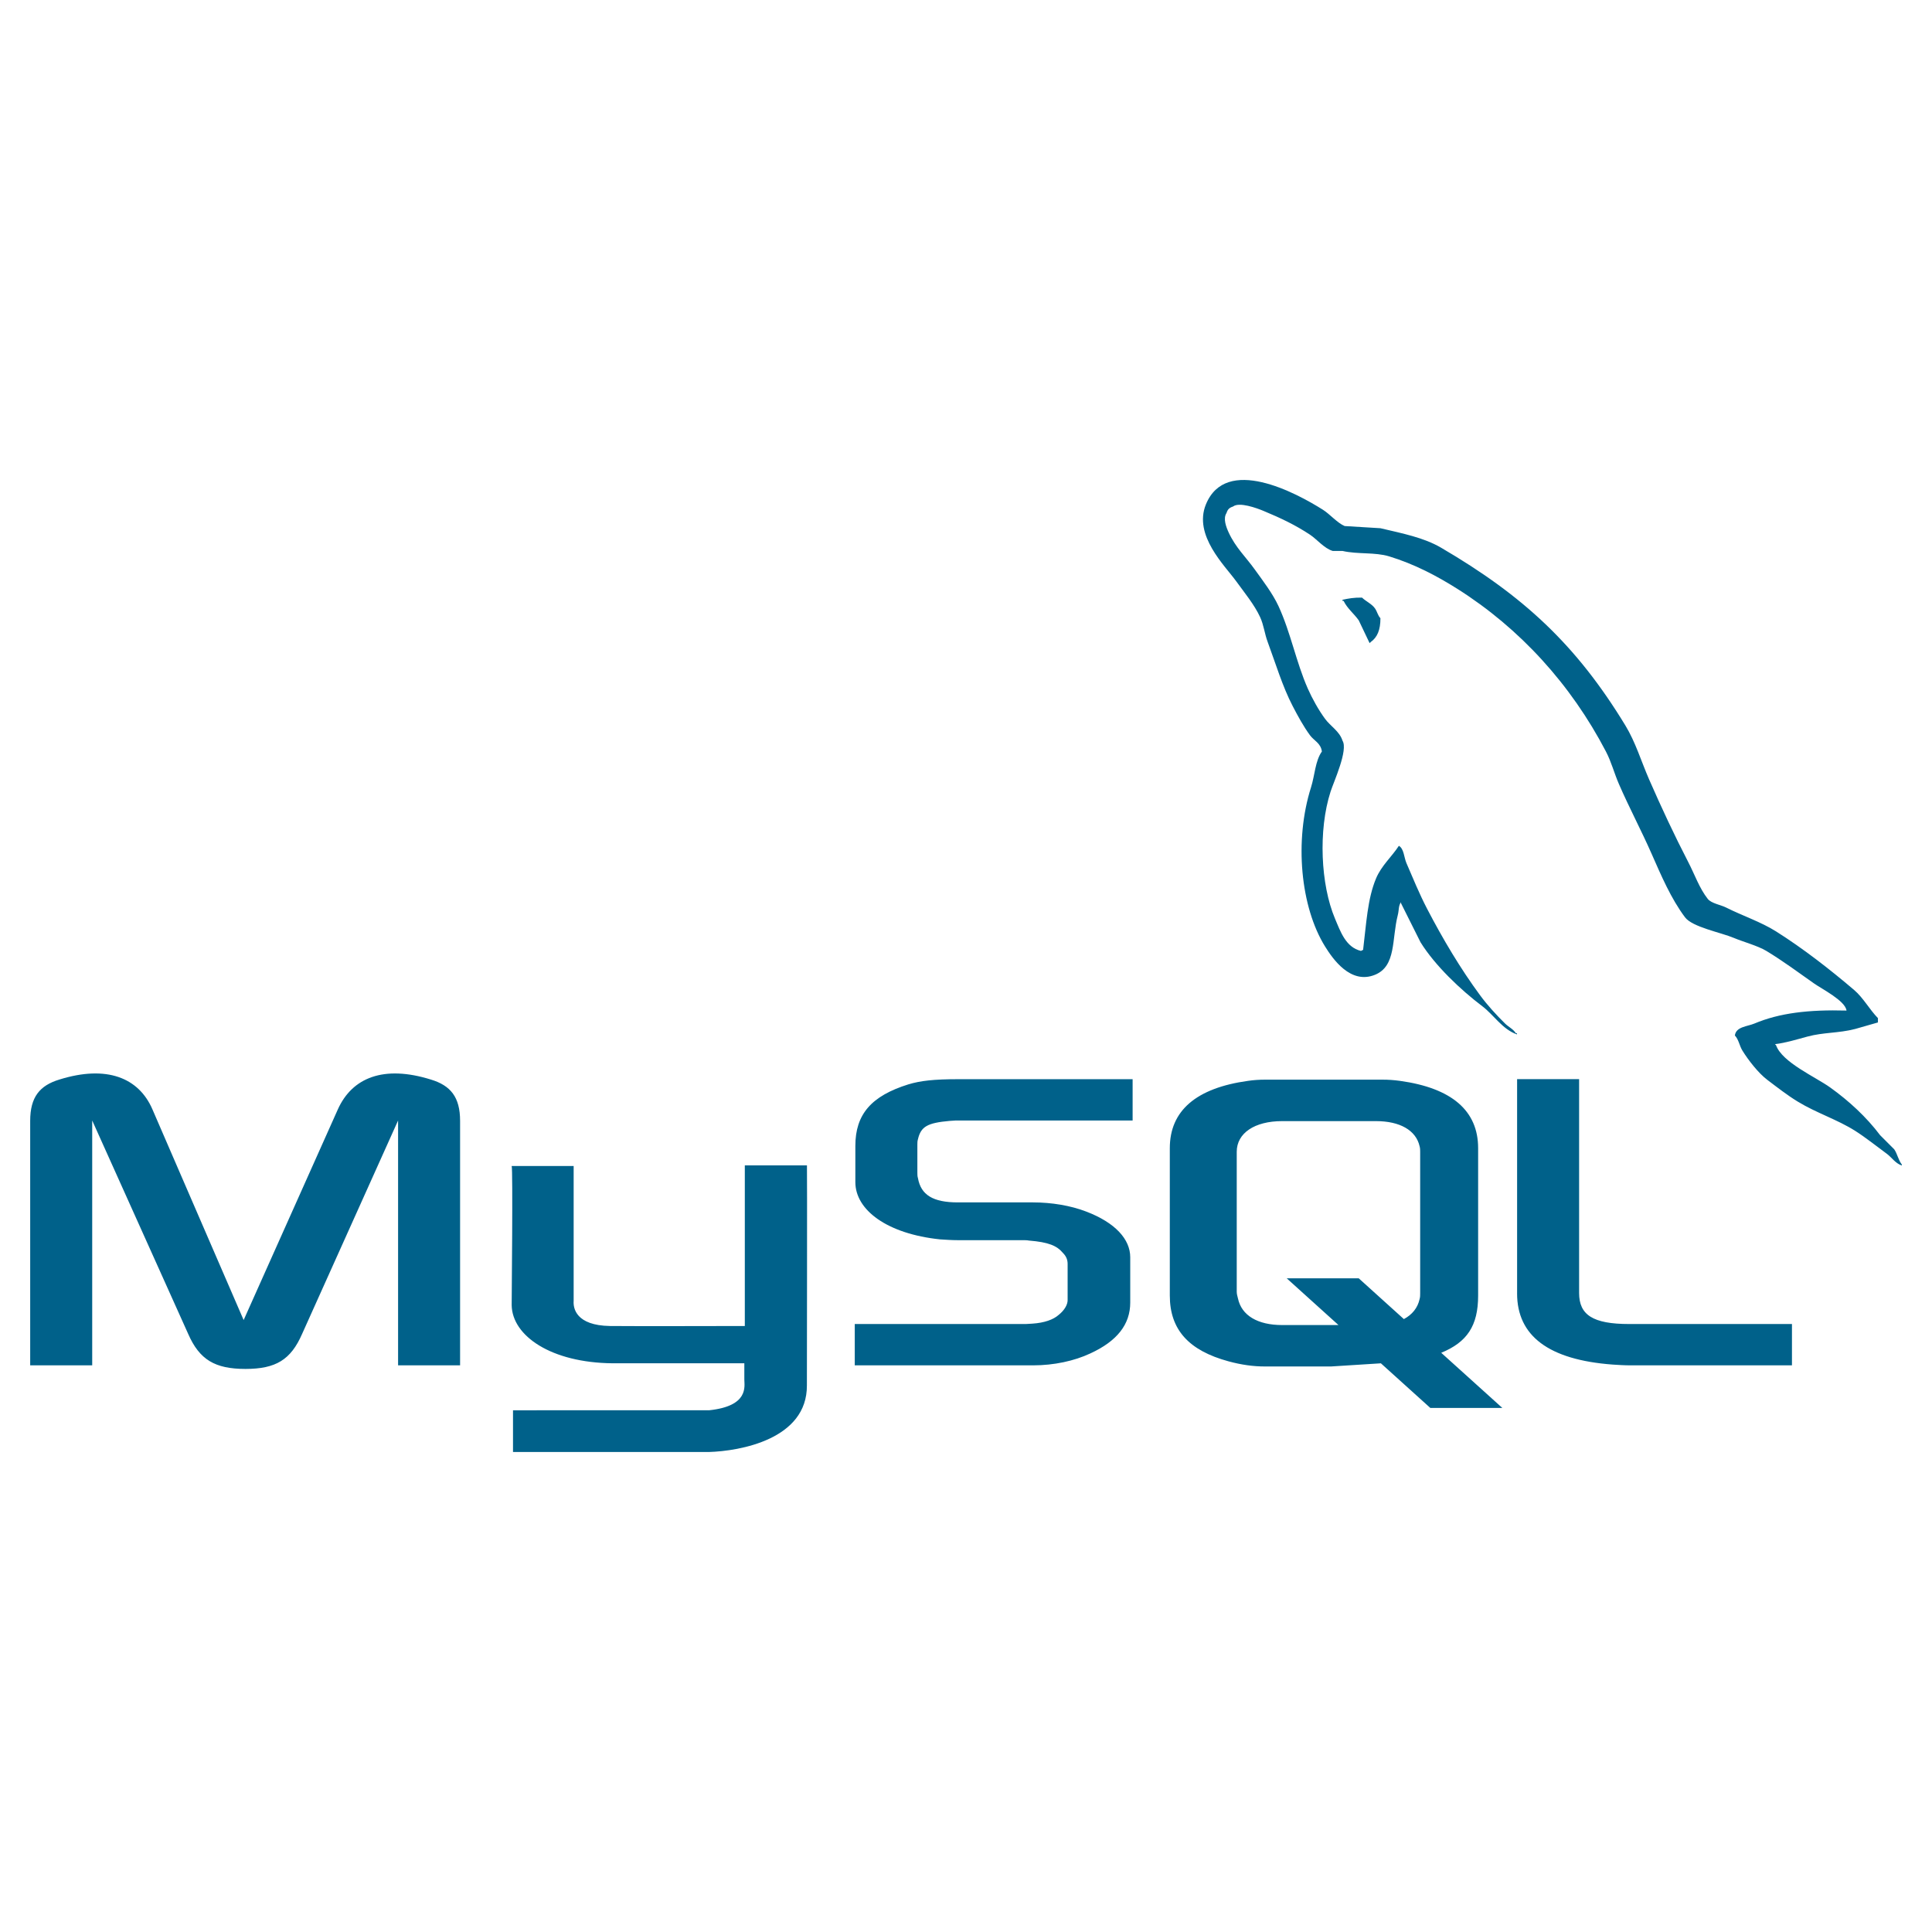
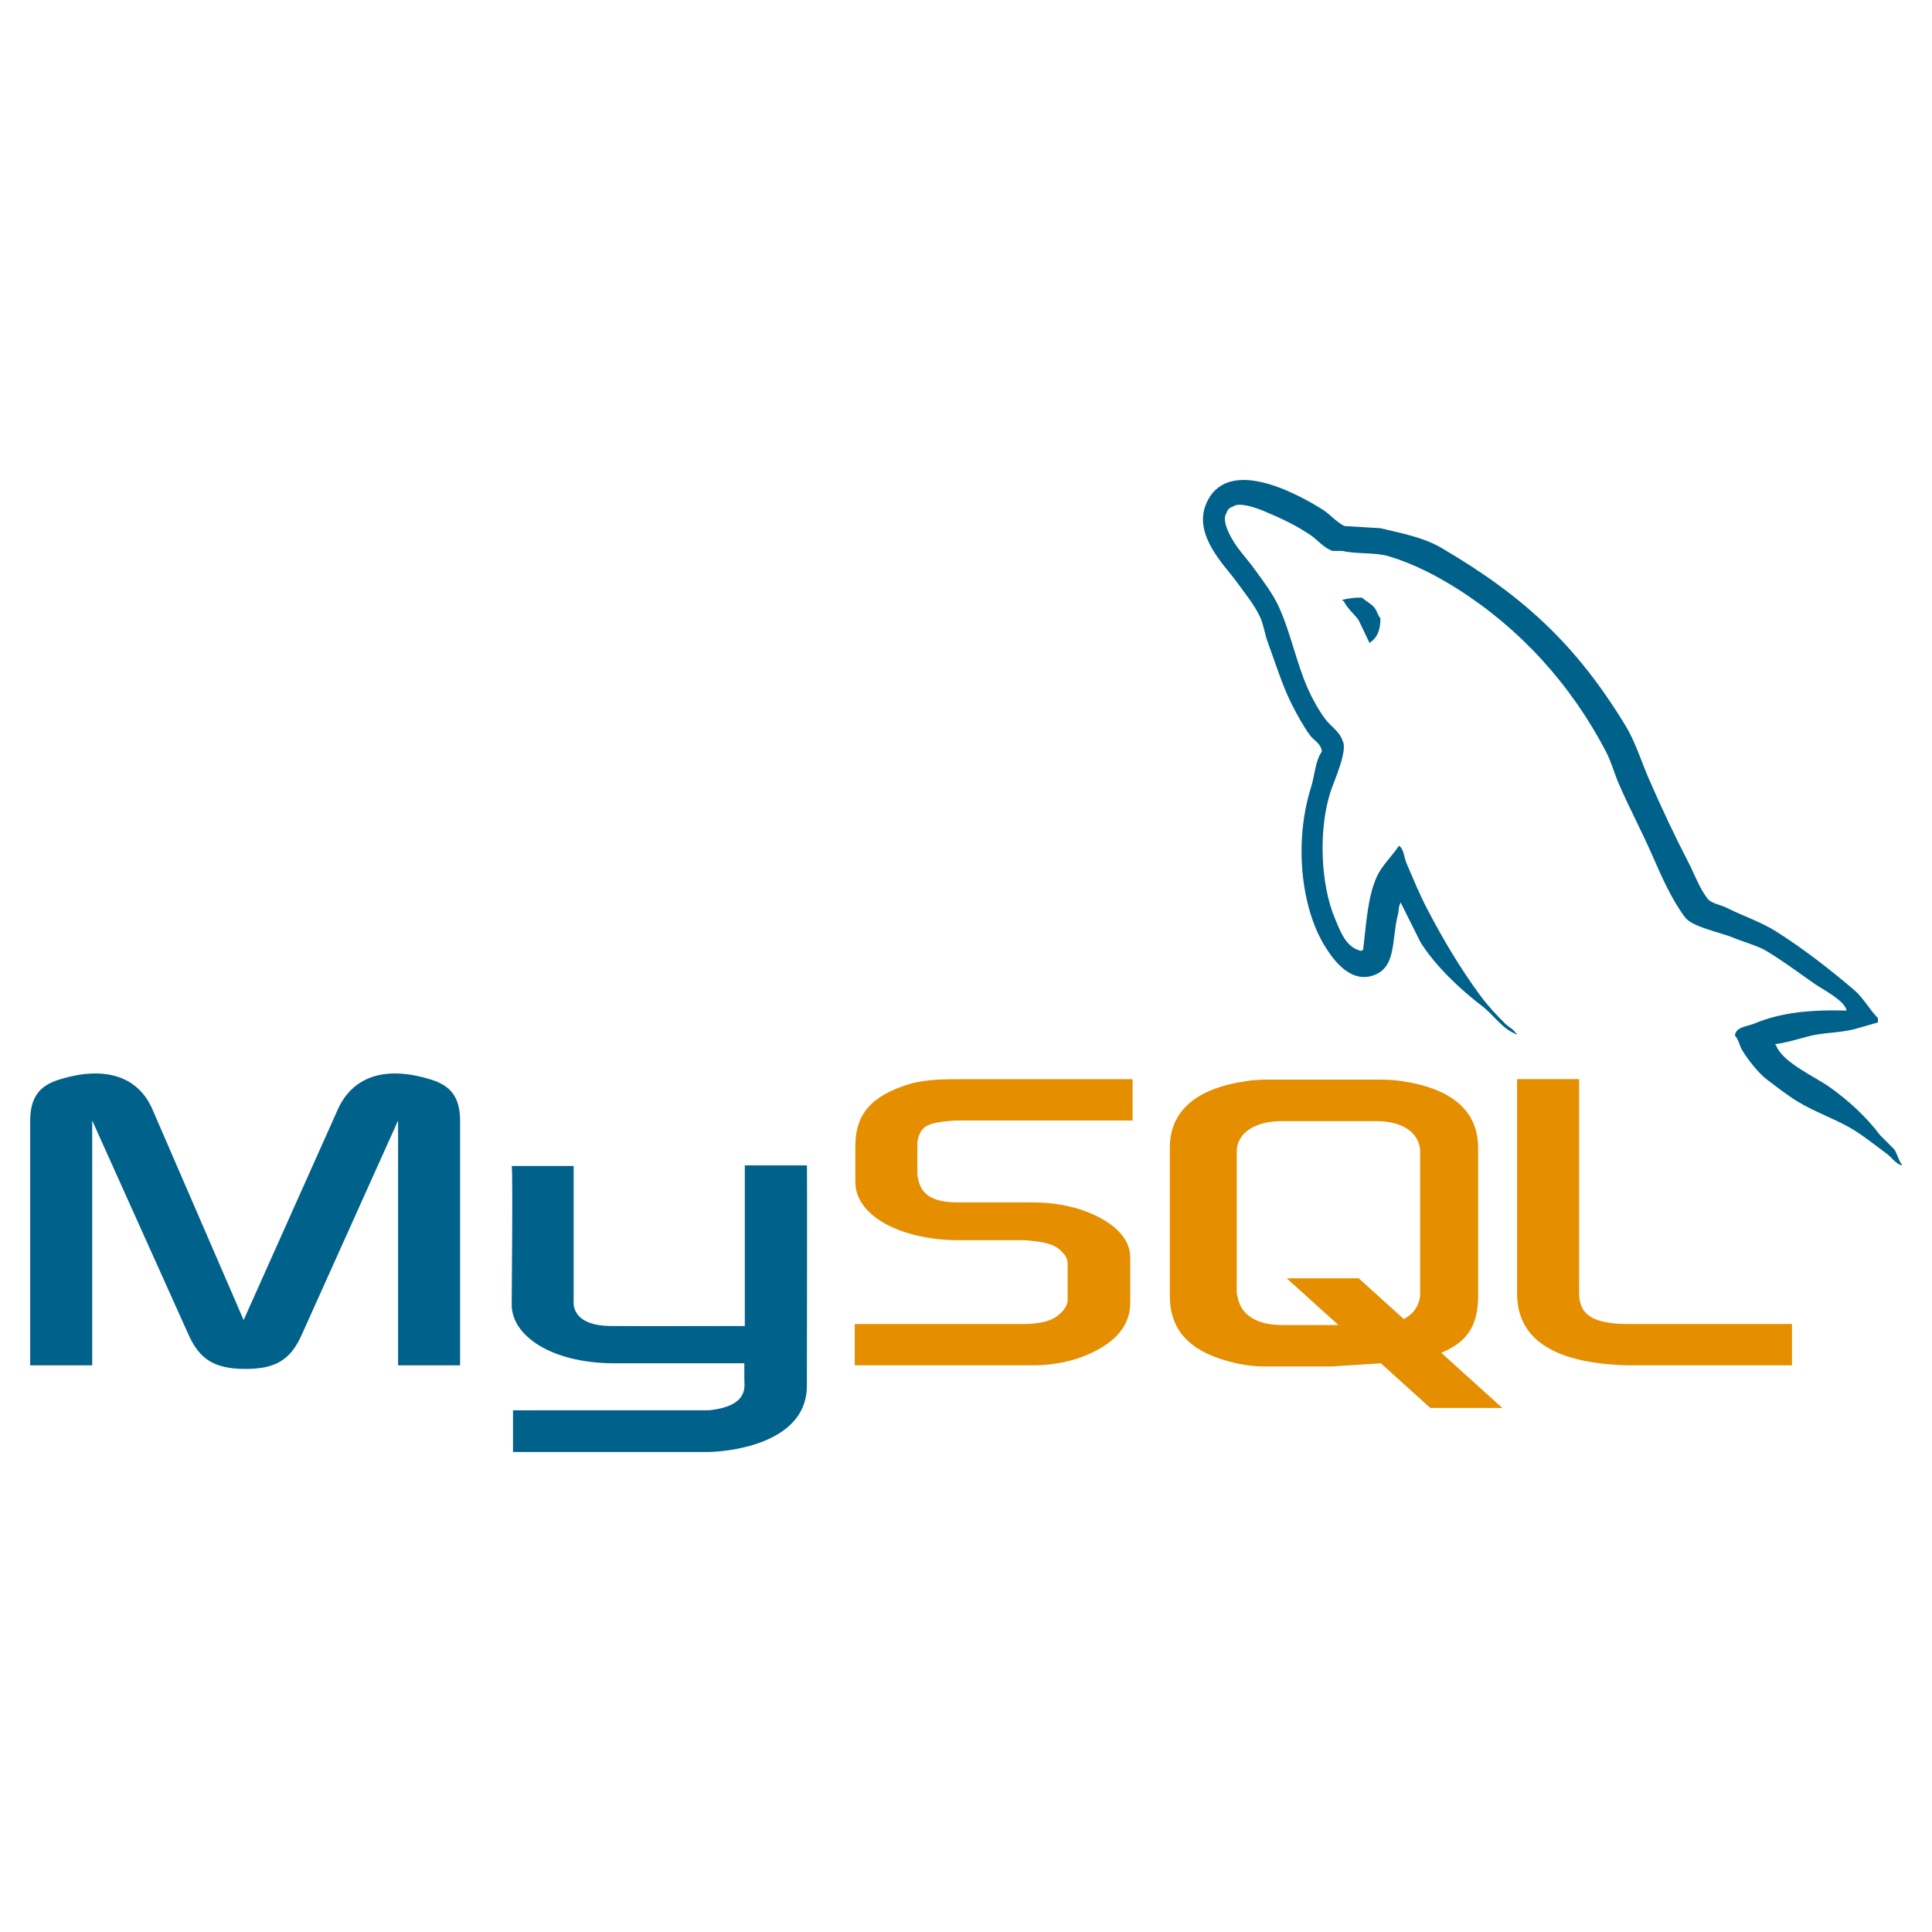
<svg xmlns="http://www.w3.org/2000/svg" viewBox="0 0 128 128">
-   <path fill="#00618A" d="M2.001 90.458h4.108v-16.223l6.36 14.143c.75 1.712 1.777 2.317 3.792 2.317s3.003-.605 3.753-2.317l6.36-14.143v16.223h4.108v-16.196c0-1.58-.632-2.345-1.936-2.739-3.121-.974-5.215-.131-6.163 1.976l-6.241 13.958-6.043-13.959c-.909-2.106-3.042-2.949-6.163-1.976-1.304.395-1.936 1.159-1.936 2.739v16.197zM33.899 77.252h4.107v8.938c-.038.485.156 1.625 2.406 1.661 1.148.018 8.862 0 8.934 0v-10.643h4.117c.019 0-.004 14.514-.004 14.574.022 3.58-4.441 4.357-6.499 4.417h-12.972v-2.764c.022 0 12.963.003 12.995-.001 2.645-.279 2.332-1.593 2.331-2.035v-1.078h-8.731c-4.062-.037-6.65-1.81-6.683-3.85-.002-.187.089-9.129-.001-9.219zM56.63 90.458h11.812c1.383 0 2.727-.289 3.793-.789 1.777-.816 2.646-1.922 2.646-3.372v-3.002c0-1.185-.987-2.292-2.923-3.028-1.027-.396-2.292-.605-3.517-.605h-4.978c-1.659 0-2.449-.5-2.646-1.606-.039-.132-.039-.237-.039-.369v-1.87c0-.105 0-.211.039-.342.197-.843.632-1.08 2.094-1.212l.395-.026h11.733v-2.738h-11.535c-1.659 0-2.528.105-3.318.342-2.449.764-3.517 1.975-3.517 4.082v2.396c0 1.844 2.095 3.424 5.61 3.793.396.025.79.053 1.185.053h4.267c.158 0 .316 0 .435.025 1.304.105 1.856.343 2.252.816.237.237.315.475.315.737v2.397c0 .289-.197.658-.592.974-.355.316-.948.527-1.738.58l-.435.026h-11.338v2.738zM100.511 85.692c0 2.817 2.094 4.397 6.32 4.714.395.026.79.052 1.185.052h10.706v-2.738h-10.784c-2.41 0-3.318-.606-3.318-2.055v-14.168h-4.108v14.195zM77.503 85.834v-9.765c0-2.48 1.742-3.985 5.186-4.46.356-.053.753-.079 1.108-.079h7.799c.396 0 .752.026 1.147.079 3.444.475 5.187 1.979 5.187 4.46v9.765c0 2.014-.74 3.09-2.445 3.792l4.048 3.653h-4.771l-3.274-2.956-3.296.209h-4.395c-.752 0-1.543-.105-2.414-.343-2.613-.712-3.88-2.085-3.88-4.355zm4.435-.237c0 .132.039.265.079.423.237 1.135 1.307 1.768 2.929 1.768h3.732l-3.428-3.095h4.771l2.989 2.7c.552-.295.914-.743 1.041-1.32.039-.132.039-.264.039-.396v-9.368c0-.105 0-.238-.039-.37-.238-1.056-1.307-1.662-2.89-1.662h-6.216c-1.82 0-3.008.792-3.008 2.032v9.288zM122.336 66.952c-2.525-.069-4.454.166-6.104.861-.469.198-1.216.203-1.292.79.257.271.297.674.502 1.006.394.637 1.059 1.491 1.652 1.938.647.489 1.315 1.013 2.011 1.437 1.235.754 2.615 1.184 3.806 1.938.701.446 1.397 1.006 2.082 1.509.339.247.565.634 1.006.789v-.071c-.231-.294-.291-.698-.503-1.006l-.934-.934c-.913-1.212-2.071-2.275-3.304-3.159-.982-.705-3.18-1.658-3.59-2.801l-.072-.071c.696-.079 1.512-.331 2.154-.503 1.08-.29 2.045-.215 3.16-.503l1.508-.432v-.286c-.563-.578-.966-1.344-1.58-1.867-1.607-1.369-3.363-2.737-5.17-3.879-1.002-.632-2.241-1.043-3.304-1.579-.356-.181-.984-.274-1.221-.575-.559-.711-.862-1.612-1.293-2.441-.9-1.735-1.786-3.631-2.585-5.458-.544-1.245-.9-2.473-1.579-3.59-3.261-5.361-6.771-8.597-12.208-11.777-1.157-.677-2.55-.943-4.021-1.292l-2.37-.144c-.481-.201-.983-.791-1.436-1.077-1.802-1.138-6.422-3.613-7.756-.358-.842 2.054 1.26 4.058 2.011 5.099.527.73 1.203 1.548 1.58 2.369.248.54.29 1.081.503 1.652.521 1.406.976 2.937 1.651 4.236.341.658.718 1.351 1.149 1.939.264.36.718.52.789 1.077-.443.62-.469 1.584-.718 2.369-1.122 3.539-.699 7.938.934 10.557.501.805 1.681 2.529 3.303 1.867 1.419-.578 1.103-2.369 1.509-3.95.092-.357.035-.621.215-.861v.072l1.293 2.585c.957 1.541 2.654 3.15 4.093 4.237.746.563 1.334 1.538 2.298 1.867v-.073h-.071c-.188-.291-.479-.411-.719-.646-.562-.551-1.187-1.235-1.651-1.867-1.309-1.776-2.465-3.721-3.519-5.745-.503-.966-.94-2.032-1.364-3.016-.164-.379-.162-.953-.502-1.148-.466.72-1.149 1.303-1.509 2.154-.574 1.36-.648 3.019-.861 4.739l-.144.071c-1.001-.241-1.352-1.271-1.724-2.154-.94-2.233-1.115-5.83-.287-8.401.214-.666 1.181-2.761.789-3.376-.187-.613-.804-.967-1.148-1.437-.427-.579-.854-1.341-1.149-2.011-.77-1.741-1.129-3.696-1.938-5.457-.388-.842-1.042-1.693-1.58-2.441-.595-.83-1.262-1.44-1.724-2.442-.164-.356-.387-.927-.144-1.293.077-.247.188-.35.432-.431.416-.321 1.576.107 2.01.287 1.152.479 2.113.934 3.089 1.58.468.311.941.911 1.508 1.077h.646c1.011.232 2.144.071 3.088.358 1.67.508 3.166 1.297 4.524 2.155 4.139 2.614 7.522 6.334 9.838 10.772.372.715.534 1.396.861 2.154.662 1.528 1.496 3.101 2.154 4.596.657 1.491 1.298 2.996 2.227 4.237.488.652 2.374 1.002 3.231 1.364.601.254 1.585.519 2.154.861 1.087.656 2.141 1.437 3.16 2.155.509.362 2.076 1.149 2.154 1.798zM90.237 39.593c-.526-.01-.899.058-1.293.144v.071h.072c.251.517.694.849 1.005 1.293l.719 1.508.071-.071c.445-.313.648-.814.646-1.58-.179-.188-.205-.423-.359-.646-.204-.3-.602-.468-.861-.719z" />
+   <path fill="#00618A" d="M2.001 90.458h4.108v-16.223l6.36 14.143c.75 1.712 1.777 2.317 3.792 2.317s3.003-.605 3.753-2.317l6.36-14.143v16.223h4.108v-16.196c0-1.58-.632-2.345-1.936-2.739-3.121-.974-5.215-.131-6.163 1.976l-6.241 13.958-6.043-13.959c-.909-2.106-3.042-2.949-6.163-1.976-1.304.395-1.936 1.159-1.936 2.739v16.197zM33.899 77.252h4.107v8.938c-.038.485.156 1.625 2.406 1.661 1.148.018 8.862 0 8.934 0v-10.643h4.117c.019 0-.004 14.514-.004 14.574.022 3.58-4.441 4.357-6.499 4.417h-12.972v-2.764c.022 0 12.963.003 12.995-.001 2.645-.279 2.332-1.593 2.331-2.035v-1.078h-8.731c-4.062-.037-6.65-1.81-6.683-3.85-.002-.187.089-9.129-.001-9.219z" />
+   <path fill="#E48E00" d="M56.63 90.458h11.812c1.383 0 2.727-.289 3.793-.789 1.777-.816 2.646-1.922 2.646-3.372v-3.002c0-1.185-.987-2.292-2.923-3.028-1.027-.396-2.292-.605-3.517-.605h-4.978c-1.659 0-2.449-.5-2.646-1.606-.039-.132-.039-.237-.039-.369v-1.87c0-.105 0-.211.039-.342.197-.843.632-1.08 2.094-1.212l.395-.026h11.733v-2.738h-11.535c-1.659 0-2.528.105-3.318.342-2.449.764-3.517 1.975-3.517 4.082v2.396c0 1.844 2.095 3.424 5.61 3.793.396.025.79.053 1.185.053h4.267c.158 0 .316 0 .435.025 1.304.105 1.856.343 2.252.816.237.237.315.475.315.737v2.397c0 .289-.197.658-.592.974-.355.316-.948.527-1.738.58l-.435.026h-11.338v2.738zM100.511 85.692c0 2.817 2.094 4.397 6.32 4.714.395.026.79.052 1.185.052h10.706v-2.738h-10.784c-2.41 0-3.318-.606-3.318-2.055v-14.168h-4.108v14.195zM77.503 85.834v-9.765c0-2.48 1.742-3.985 5.186-4.46.356-.053.753-.079 1.108-.079h7.799c.396 0 .752.026 1.147.079 3.444.475 5.187 1.979 5.187 4.46v9.765c0 2.014-.74 3.09-2.445 3.792l4.048 3.653h-4.771l-3.274-2.956-3.296.209h-4.395c-.752 0-1.543-.105-2.414-.343-2.613-.712-3.88-2.085-3.88-4.355zm4.434-.237c0 .132.039.265.079.423.237 1.135 1.307 1.768 2.929 1.768h3.732l-3.428-3.095h4.771l2.989 2.7c.552-.295.914-.743 1.041-1.32.039-.132.039-.264.039-.396v-9.368c0-.105 0-.238-.039-.37-.238-1.056-1.307-1.662-2.89-1.662h-6.216c-1.82 0-3.008.792-3.008 2.032v9.288z" />
+   <path fill="#00618A" d="M122.336 66.952c-2.525-.069-4.454.166-6.104.861-.469.198-1.216.203-1.292.79.257.271.297.674.502 1.006.394.637 1.059 1.491 1.652 1.938.647.489 1.315 1.013 2.011 1.437 1.235.754 2.615 1.184 3.806 1.938.701.446 1.397 1.006 2.082 1.509.339.247.565.634 1.006.789v-.071c-.231-.294-.291-.698-.503-1.006l-.934-.934c-.913-1.212-2.071-2.275-3.304-3.159-.982-.705-3.18-1.658-3.59-2.801l-.072-.071c.696-.079 1.512-.331 2.154-.503 1.08-.29 2.045-.215 3.16-.503l1.508-.432v-.286c-.563-.578-.966-1.344-1.58-1.867-1.607-1.369-3.363-2.737-5.17-3.879-1.002-.632-2.241-1.043-3.304-1.579-.356-.181-.984-.274-1.221-.575-.559-.711-.862-1.612-1.293-2.441-.9-1.735-1.786-3.631-2.585-5.458-.544-1.245-.9-2.473-1.579-3.59-3.261-5.361-6.771-8.597-12.208-11.777-1.157-.677-2.55-.943-4.021-1.292l-2.37-.144c-.481-.201-.983-.791-1.436-1.077-1.802-1.138-6.422-3.613-7.756-.358-.842 2.054 1.26 4.058 2.011 5.099.527.73 1.203 1.548 1.58 2.369.248.54.29 1.081.503 1.652.521 1.406.976 2.937 1.651 4.236.341.658.718 1.351 1.149 1.939.264.36.718.52.789 1.077-.443.62-.469 1.584-.718 2.369-1.122 3.539-.699 7.938.934 10.557.501.805 1.681 2.529 3.303 1.867 1.419-.578 1.103-2.369 1.509-3.95.092-.357.035-.621.215-.861v.072l1.293 2.585c.957 1.541 2.654 3.15 4.093 4.237.746.563 1.334 1.538 2.298 1.867v-.073h-.071c-.188-.291-.479-.411-.719-.646-.562-.551-1.187-1.235-1.651-1.867-1.309-1.776-2.465-3.721-3.519-5.745-.503-.966-.94-2.032-1.364-3.016-.164-.379-.162-.953-.502-1.148-.466.72-1.149 1.303-1.509 2.154-.574 1.36-.648 3.019-.861 4.739l-.144.071c-1.001-.241-1.352-1.271-1.724-2.154-.94-2.233-1.115-5.83-.287-8.401.214-.666 1.181-2.761.789-3.376-.187-.613-.804-.967-1.148-1.437-.427-.579-.854-1.341-1.149-2.011-.77-1.741-1.129-3.696-1.938-5.457-.388-.842-1.042-1.693-1.58-2.441-.595-.83-1.262-1.44-1.724-2.442-.164-.356-.387-.927-.144-1.293.077-.247.188-.35.432-.431.416-.321 1.576.107 2.01.287 1.152.479 2.113.934 3.089 1.58.468.311.941.911 1.508 1.077h.646c1.011.232 2.144.071 3.088.358 1.67.508 3.166 1.297 4.524 2.155 4.139 2.614 7.522 6.334 9.838 10.772.372.715.534 1.396.861 2.154.662 1.528 1.496 3.101 2.154 4.596.657 1.491 1.298 2.996 2.227 4.237.488.652 2.374 1.002 3.231 1.364.601.254 1.585.519 2.154.861 1.087.656 2.141 1.437 3.16 2.155.509.362 2.076 1.149 2.154 1.798zM90.237 39.593c-.526-.01-.899.058-1.293.144v.071h.072c.251.517.694.849 1.005 1.293l.719 1.508.071-.071c.445-.313.648-.814.646-1.58-.179-.188-.205-.423-.359-.646-.204-.3-.602-.468-.861-.719z" />
</svg>
